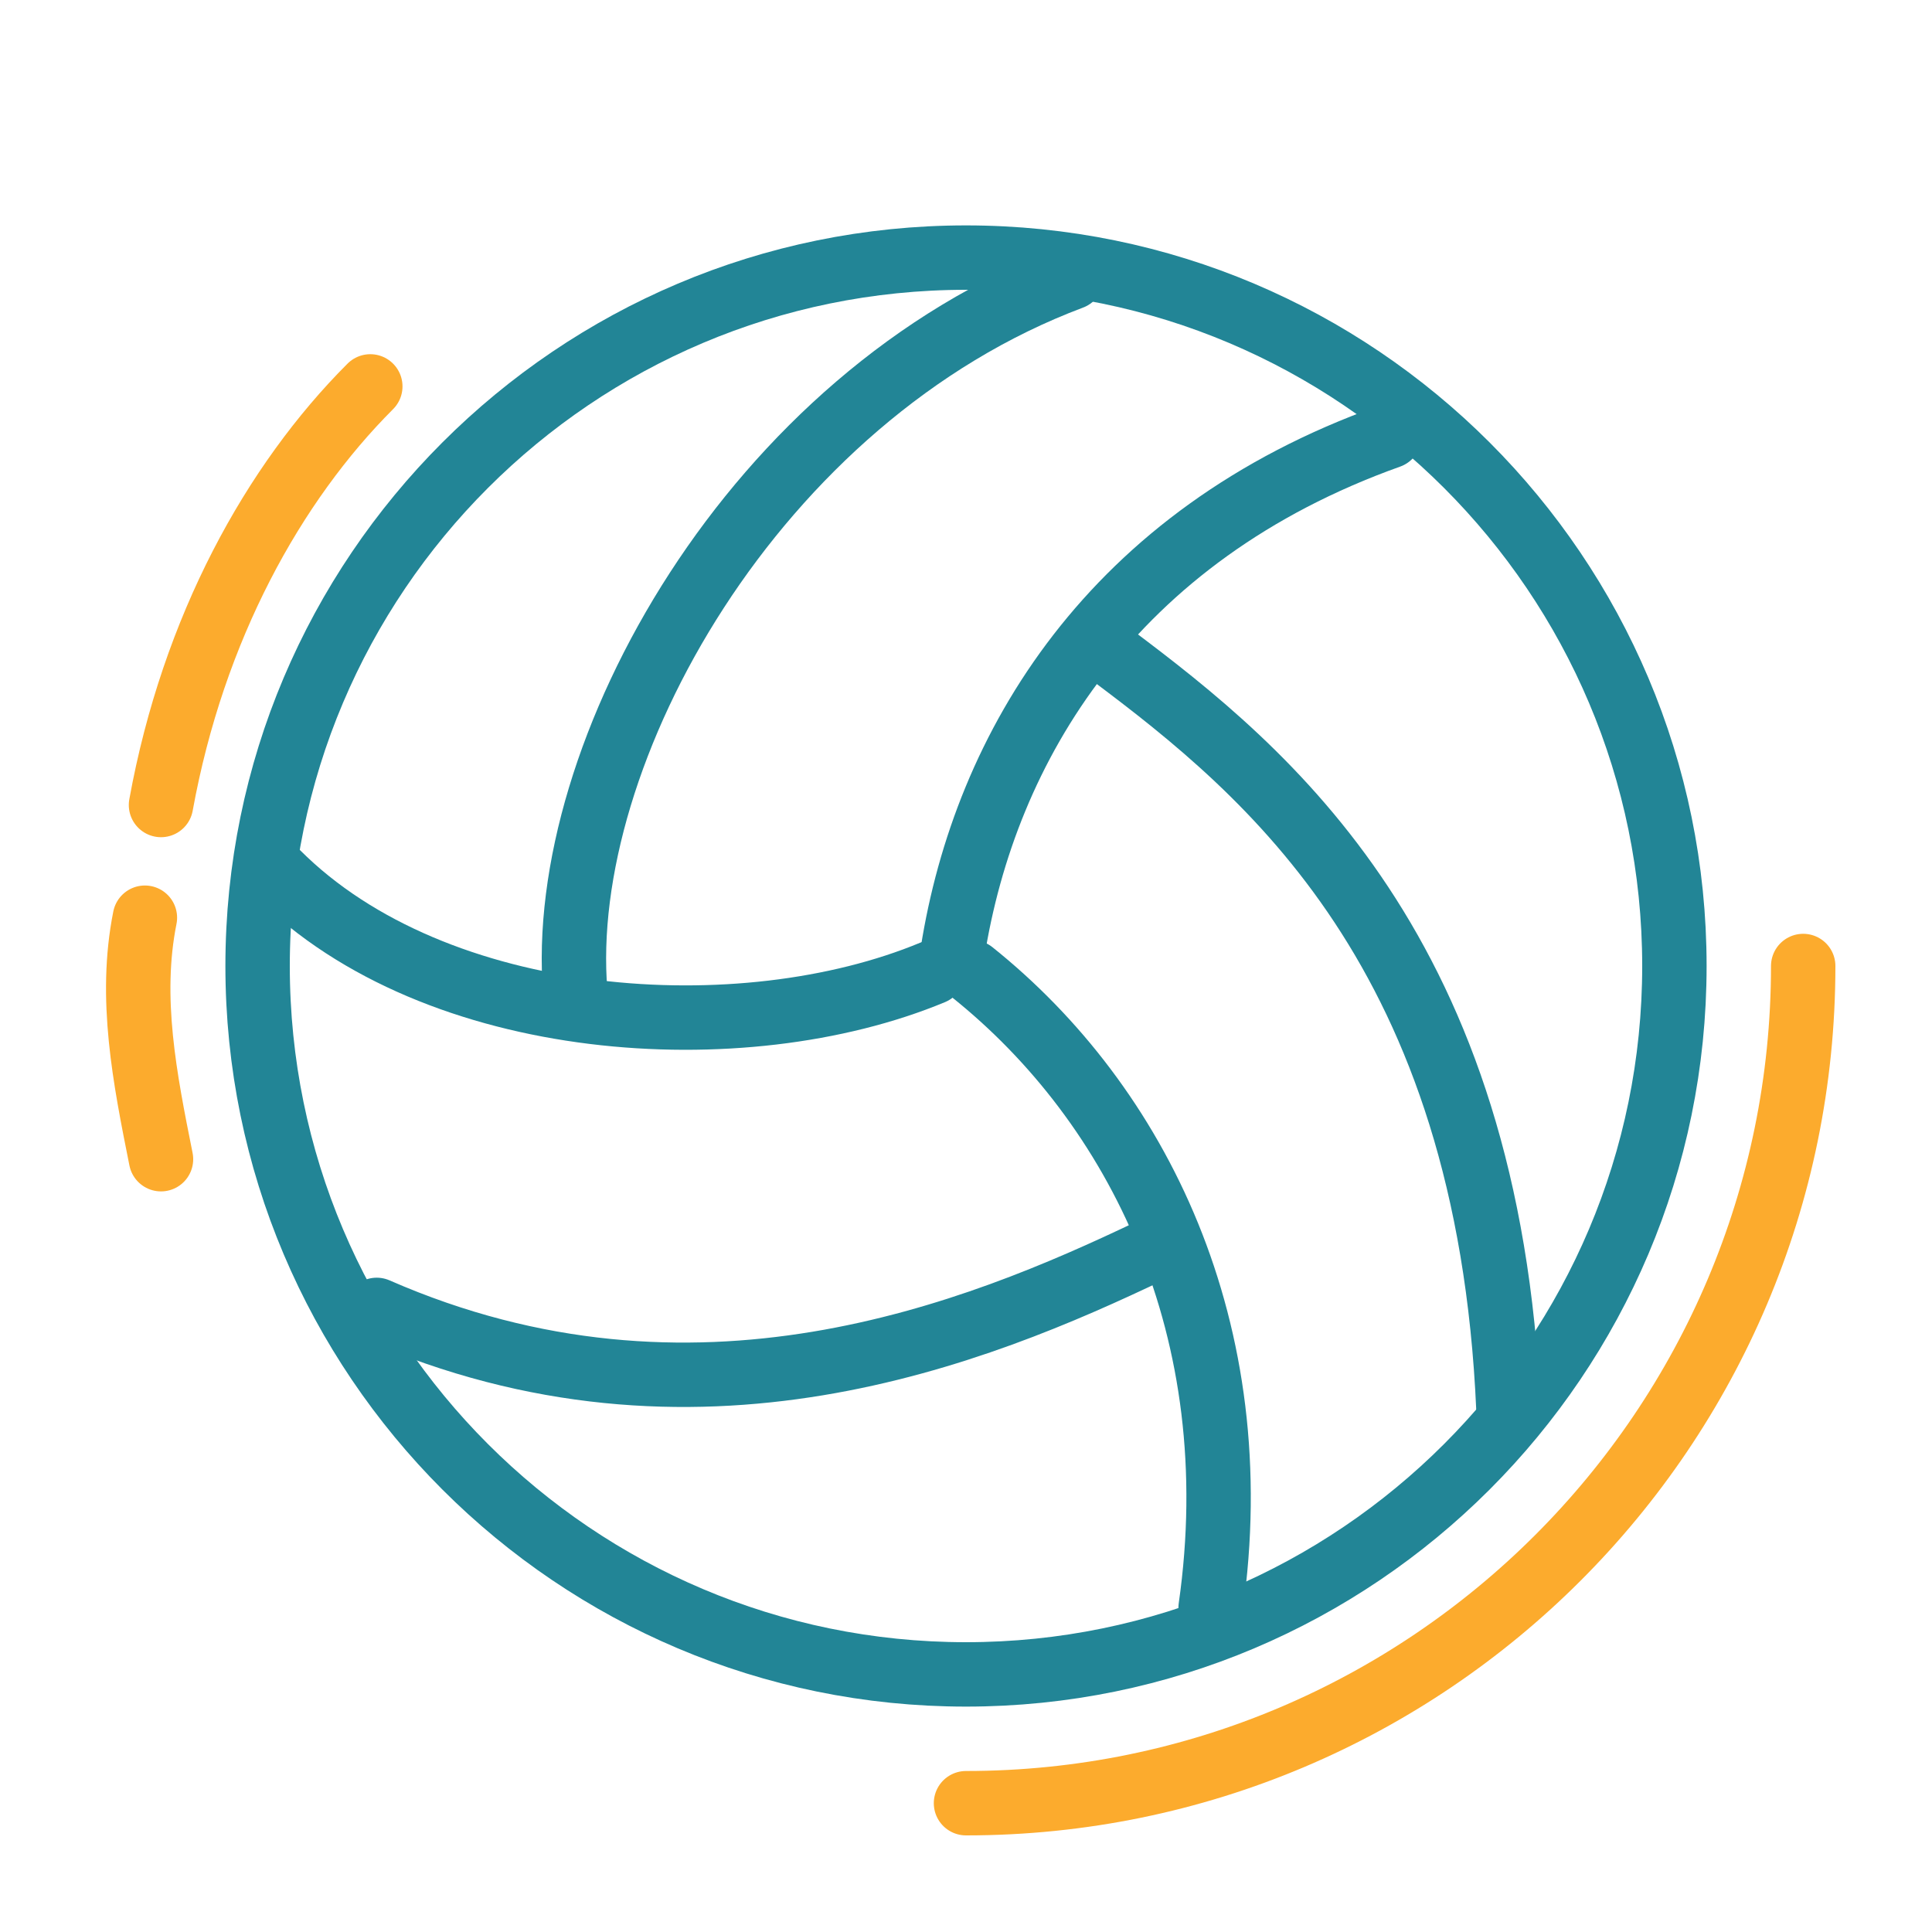
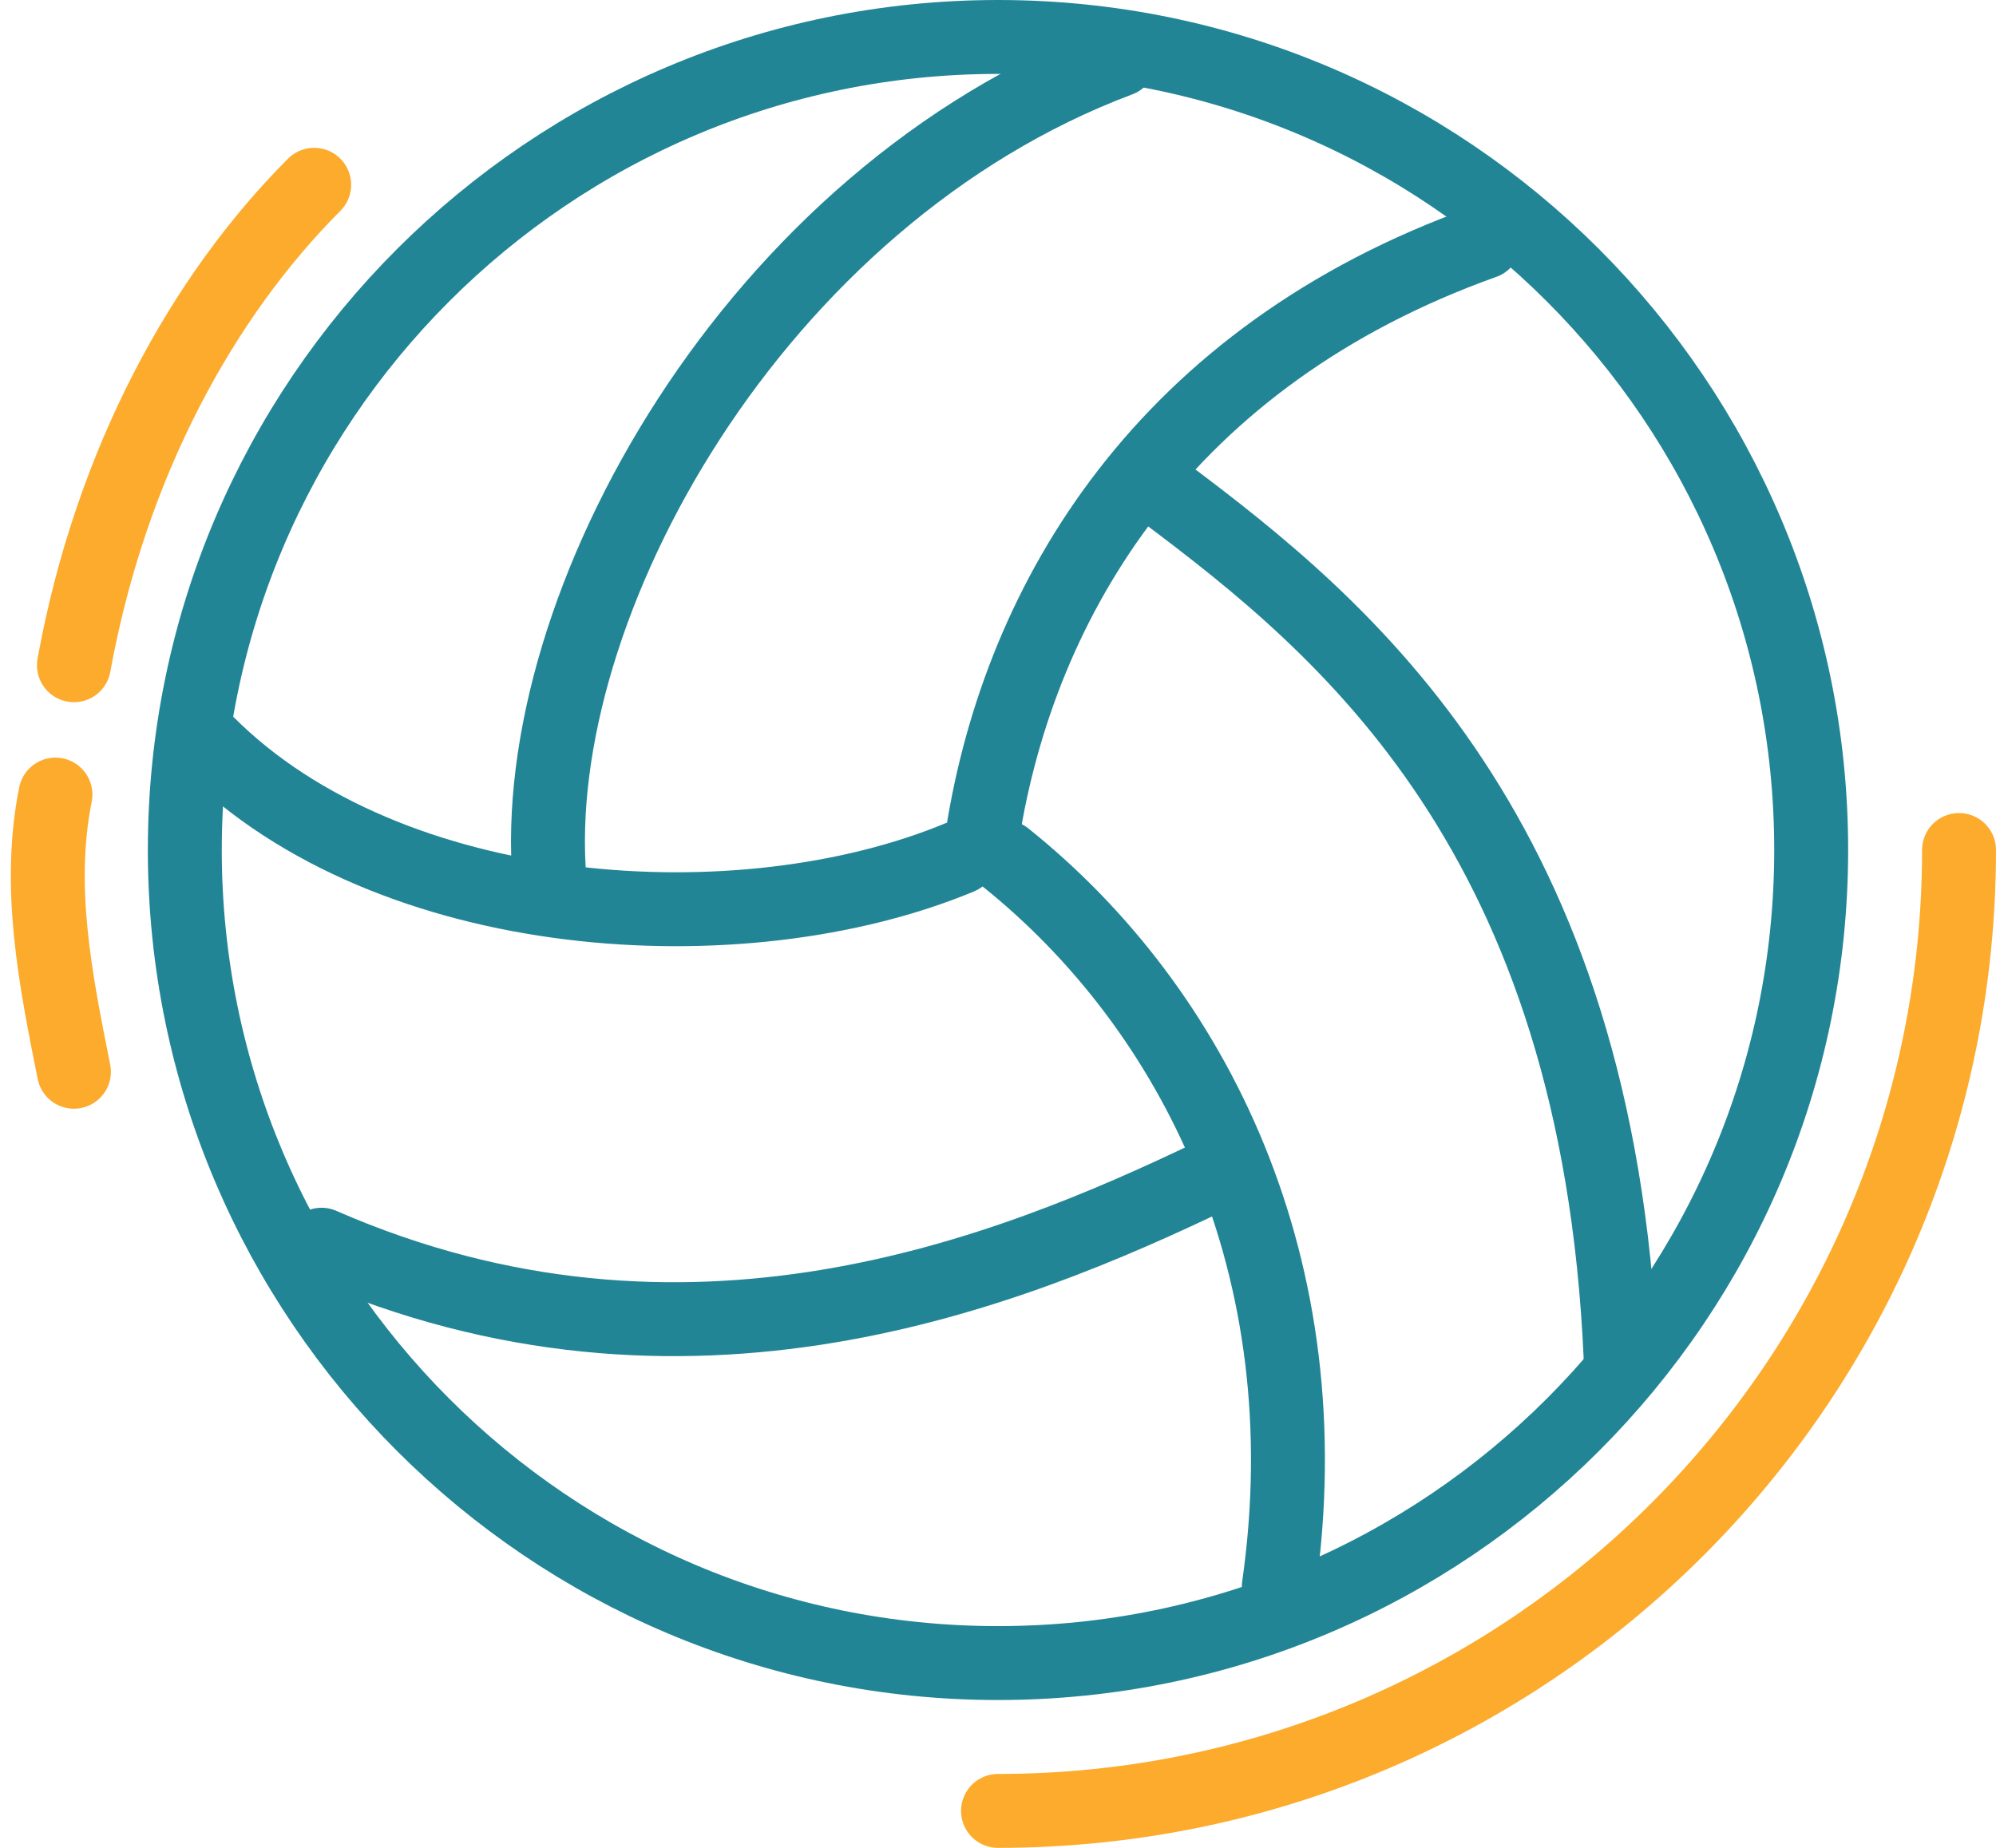
- <svg xmlns="http://www.w3.org/2000/svg" width="60" height="60" viewBox="0 0 60 60" fill="none">
-   <mask id="mask0" mask-type="alpha" maskUnits="userSpaceOnUse" x="0" y="0" width="60" height="60">
-     <rect width="60" height="60" rx="10" fill="#C4C4C4" />
-   </mask>
-   <g mask="url(#mask0)">
-     <path d="M28.965 30.198C23.063 32.654 13.55 32.048 8.617 27.115" stroke="#228596" stroke-width="2" stroke-linecap="round" stroke-linejoin="round" />
-     <path d="M29.582 29.581C30.593 23.189 34.515 16.632 43.147 13.549" stroke="#228596" stroke-width="2" stroke-linecap="round" stroke-linejoin="round" />
-     <path d="M30.197 30.197C35.317 34.294 38.83 41.296 37.597 49.929" stroke="#228596" stroke-width="2" stroke-linecap="round" stroke-linejoin="round" />
-     <path d="M34.514 20.332C39.408 23.998 46.229 29.581 46.846 43.763" stroke="#228596" stroke-width="2" stroke-linecap="round" stroke-linejoin="round" />
-     <path d="M17.866 30.815C17.25 23.416 23.416 12.317 33.282 8.617" stroke="#228596" stroke-width="2" stroke-linecap="round" stroke-linejoin="round" />
-     <path d="M35.747 38.83C30.32 41.424 21.565 44.996 11.699 40.68" stroke="#228596" stroke-width="2" stroke-linecap="round" stroke-linejoin="round" />
-     <path fill-rule="evenodd" clip-rule="evenodd" d="M30 8C42.142 8 52 17.858 52 30C52 42.142 42.142 52 30 52C17.858 52 8 42.142 8 30C8 17.858 17.858 8 30 8Z" stroke="#228596" stroke-width="2" stroke-linecap="round" stroke-linejoin="round" />
-     <path d="M56 30C56 44.35 44.35 56 30 56" stroke="#FCAB2D" stroke-width="2" stroke-linecap="round" stroke-linejoin="round" />
-     <path d="M5 25C6 19.5 8.5 15 11.5 12" stroke="#FCAB2D" stroke-width="2" stroke-linecap="round" />
-     <path d="M5 36C4.5 33.5 4 31 4.5 28.5" stroke="#FCAB2D" stroke-width="2" stroke-linecap="round" />
-   </g>
+ <svg xmlns="http://www.w3.org/2000/svg" width="54" height="50" viewBox="0 0 54 50" fill="none">
+   <path d="M25.965 23.198C20.063 25.654 10.55 25.048 5.617 20.115" stroke="#228596" stroke-width="2" stroke-linecap="round" stroke-linejoin="round" />
+   <path d="M26.582 22.581C27.593 16.189 31.515 9.632 40.147 6.549" stroke="#228596" stroke-width="2" stroke-linecap="round" stroke-linejoin="round" />
+   <path d="M27.197 23.197C32.317 27.294 35.83 34.296 34.597 42.929" stroke="#228596" stroke-width="2" stroke-linecap="round" stroke-linejoin="round" />
+   <path d="M31.514 13.332C36.408 16.998 43.229 22.581 43.846 36.763" stroke="#228596" stroke-width="2" stroke-linecap="round" stroke-linejoin="round" />
+   <path d="M14.867 23.815C14.25 16.416 20.416 5.317 30.282 1.617" stroke="#228596" stroke-width="2" stroke-linecap="round" stroke-linejoin="round" />
+   <path d="M32.747 31.83C27.32 34.424 18.565 37.996 8.699 33.68" stroke="#228596" stroke-width="2" stroke-linecap="round" stroke-linejoin="round" />
+   <path fill-rule="evenodd" clip-rule="evenodd" d="M27 1C39.142 1 49 10.858 49 23C49 35.142 39.142 45 27 45C14.858 45 5 35.142 5 23C5 10.858 14.858 1 27 1Z" stroke="#228596" stroke-width="2" stroke-linecap="round" stroke-linejoin="round" />
+   <path d="M53 23C53 37.35 41.35 49 27 49" stroke="#FCAB2D" stroke-width="2" stroke-linecap="round" stroke-linejoin="round" />
+   <path d="M2 18C3 12.5 5.5 8 8.5 5" stroke="#FCAB2D" stroke-width="2" stroke-linecap="round" />
+   <path d="M2 29C1.5 26.5 1 24 1.5 21.5" stroke="#FCAB2D" stroke-width="2" stroke-linecap="round" />
</svg>
